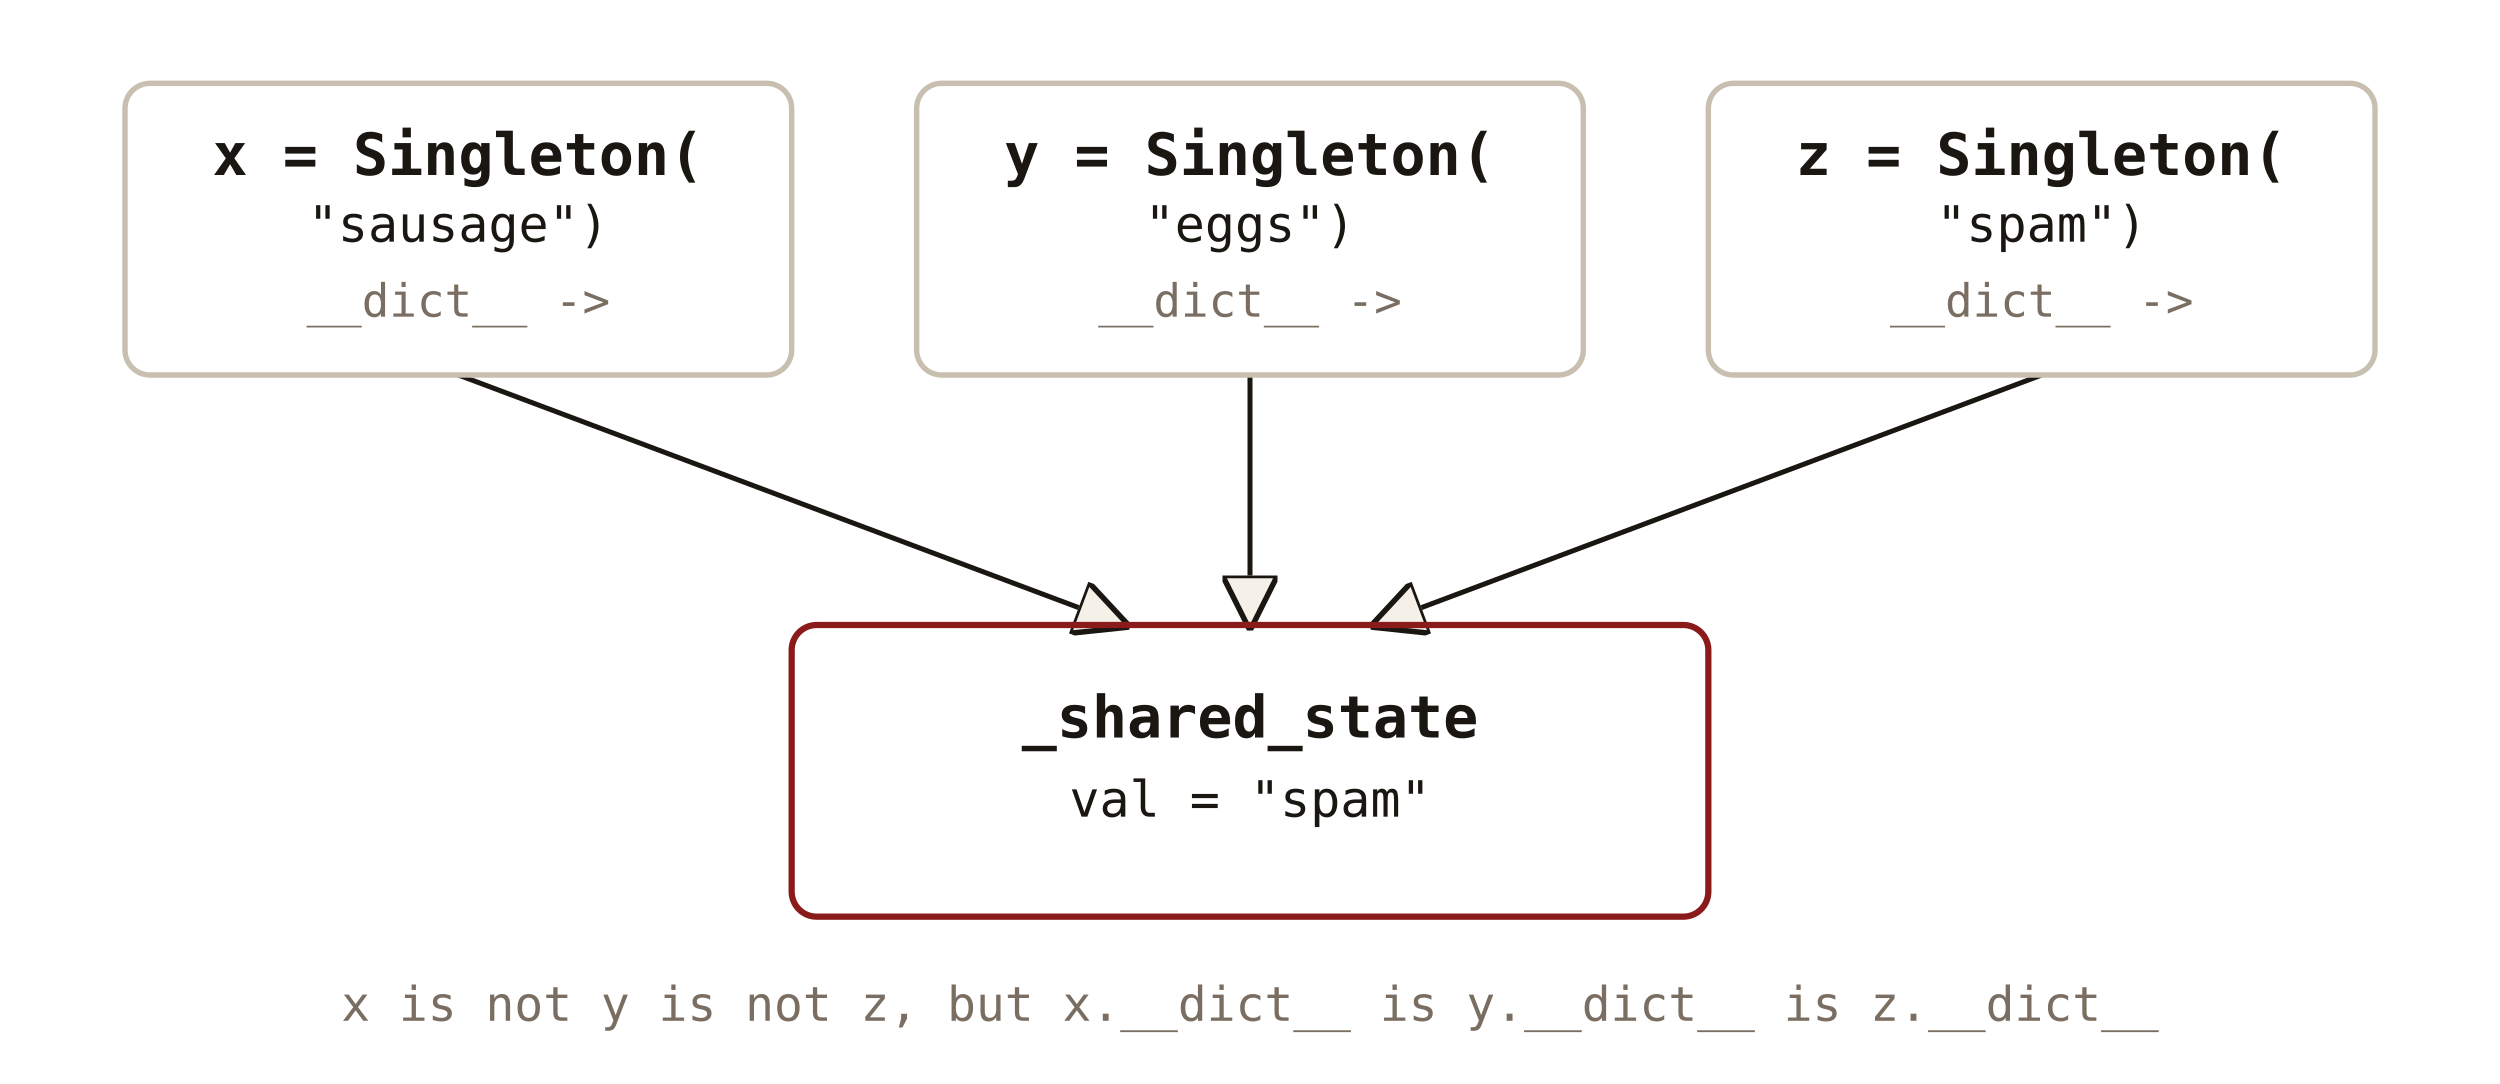
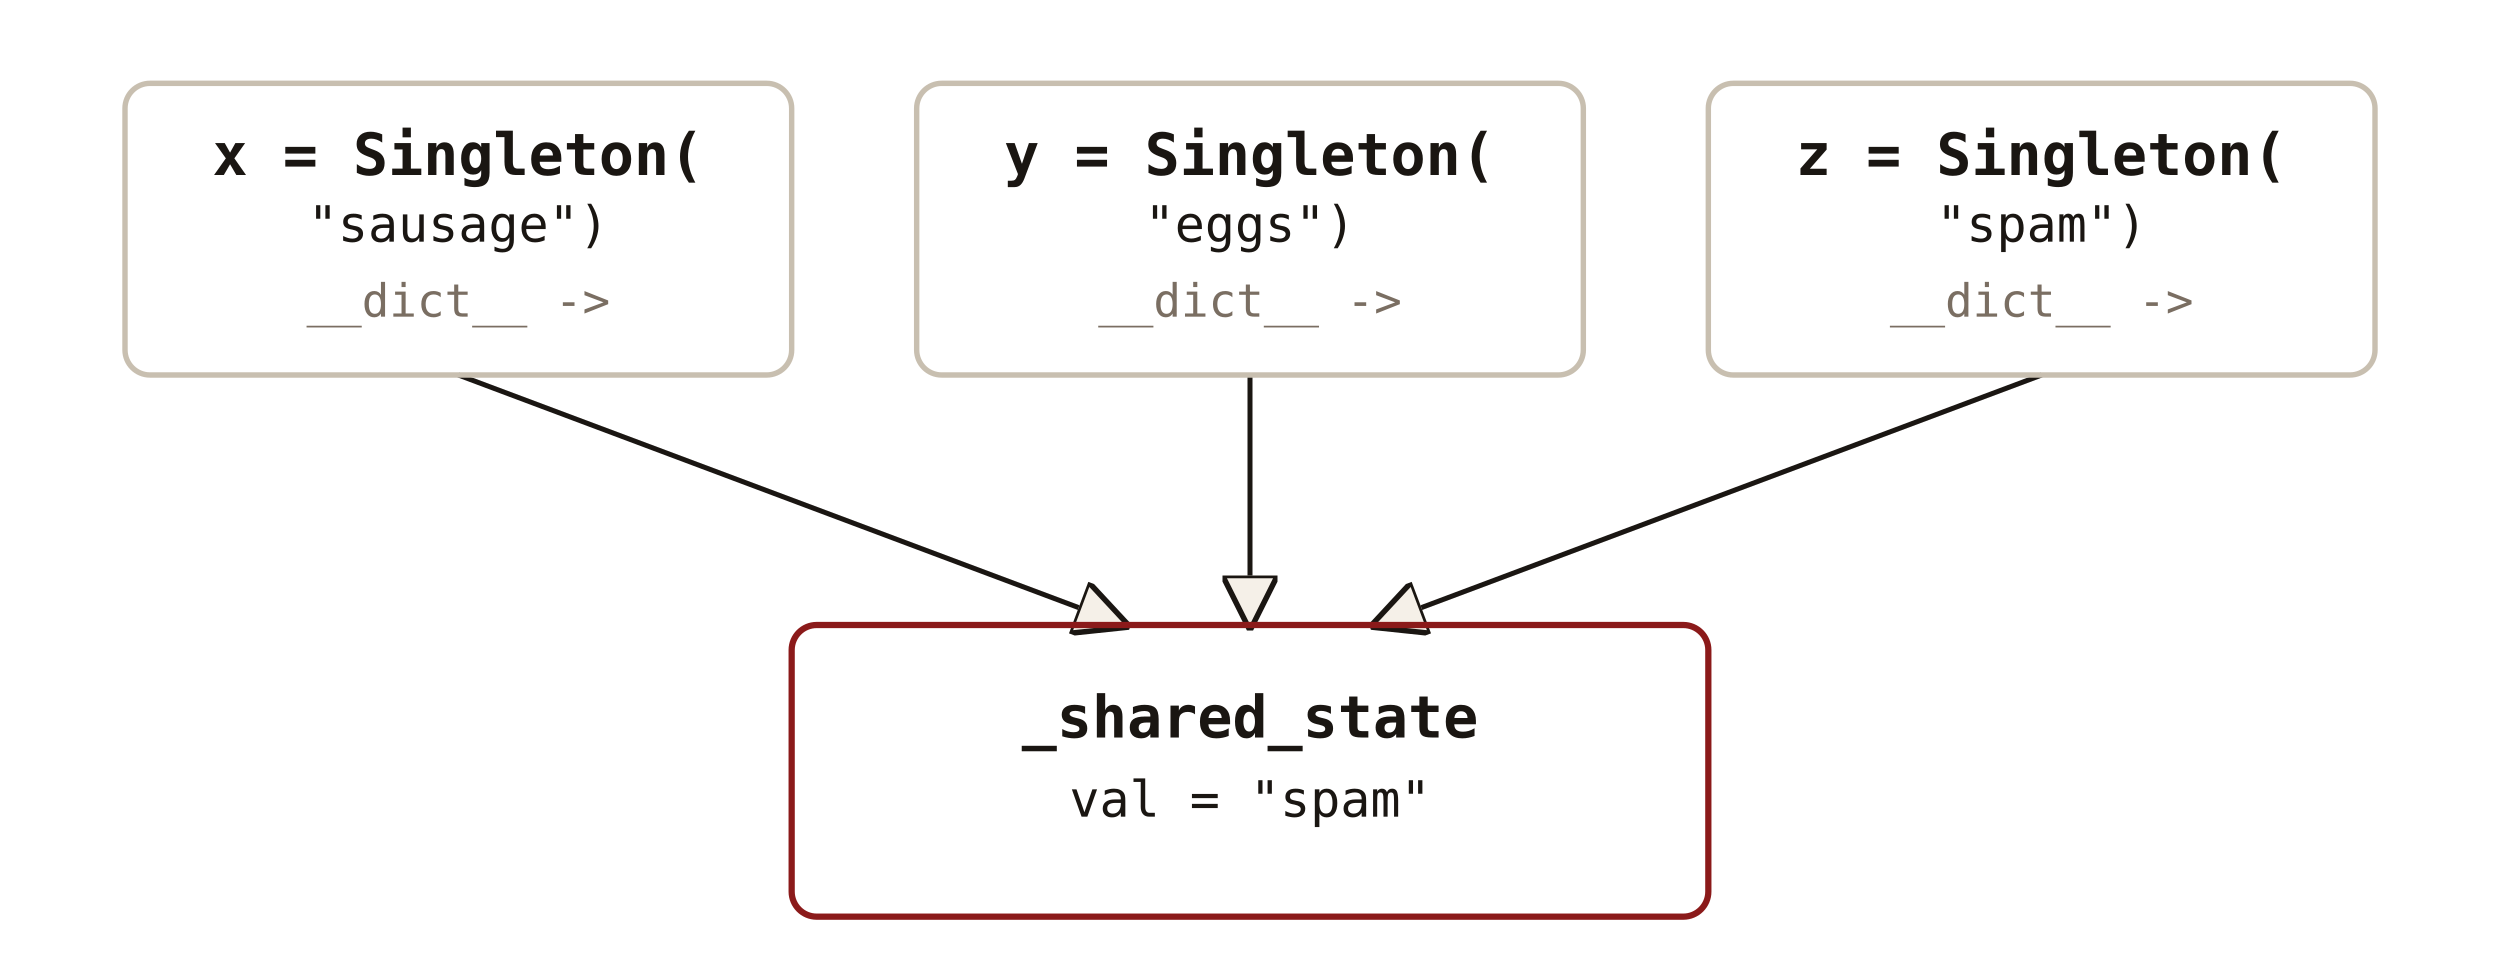
- <svg xmlns="http://www.w3.org/2000/svg" viewBox="0 0 600 260" font-family="'JetBrains Mono', Consolas, monospace">
+ <svg xmlns="http://www.w3.org/2000/svg" viewBox="0 0 600 230" font-family="'JetBrains Mono', Consolas, monospace">
  <defs>
    <marker id="bg-tri" viewBox="0 0 10 10" refX="9" refY="5" markerWidth="11" markerHeight="11" orient="auto">
      <path d="M0,0 L10,5 L0,10 Z" fill="#f5f0e8" stroke="#1a1612" stroke-width="1" />
    </marker>
  </defs>
  <line x1="110" y1="90" x2="270" y2="150" stroke="#1a1612" stroke-width="1.2" marker-end="url(#bg-tri)" />
  <line x1="300" y1="90" x2="300" y2="150" stroke="#1a1612" stroke-width="1.2" marker-end="url(#bg-tri)" />
  <line x1="490" y1="90" x2="330" y2="150" stroke="#1a1612" stroke-width="1.2" marker-end="url(#bg-tri)" />
  <rect x="30" y="20" width="160" height="70" fill="none" stroke="#c8bfb0" stroke-width="1.3" rx="6" />
  <text x="110" y="42" font-size="14" font-weight="bold" fill="#1a1612" text-anchor="middle">x = Singleton(</text>
  <text x="110" y="58" font-size="12" fill="#1a1612" text-anchor="middle">"sausage")</text>
  <text x="110" y="76" font-size="11" fill="#7a6e62" text-anchor="middle">__dict__ -&gt;</text>
  <rect x="220" y="20" width="160" height="70" fill="none" stroke="#c8bfb0" stroke-width="1.3" rx="6" />
  <text x="300" y="42" font-size="14" font-weight="bold" fill="#1a1612" text-anchor="middle">y = Singleton(</text>
  <text x="300" y="58" font-size="12" fill="#1a1612" text-anchor="middle">"eggs")</text>
  <text x="300" y="76" font-size="11" fill="#7a6e62" text-anchor="middle">__dict__ -&gt;</text>
  <rect x="410" y="20" width="160" height="70" fill="none" stroke="#c8bfb0" stroke-width="1.3" rx="6" />
  <text x="490" y="42" font-size="14" font-weight="bold" fill="#1a1612" text-anchor="middle">z = Singleton(</text>
  <text x="490" y="58" font-size="12" fill="#1a1612" text-anchor="middle">"spam")</text>
  <text x="490" y="76" font-size="11" fill="#7a6e62" text-anchor="middle">__dict__ -&gt;</text>
  <rect x="190" y="150" width="220" height="70" fill="none" stroke="#8b1a1a" stroke-width="1.5" rx="6" />
  <text x="300" y="177" font-size="14" font-weight="bold" fill="#1a1612" text-anchor="middle">_shared_state</text>
  <text x="300" y="196" font-size="12" fill="#1a1612" text-anchor="middle">val = "spam"</text>
-   <text x="300" y="245" font-size="11.5" fill="#7a6e62" text-anchor="middle">x is not y is not z, but x.__dict__ is y.__dict__ is z.__dict__</text>
</svg>
